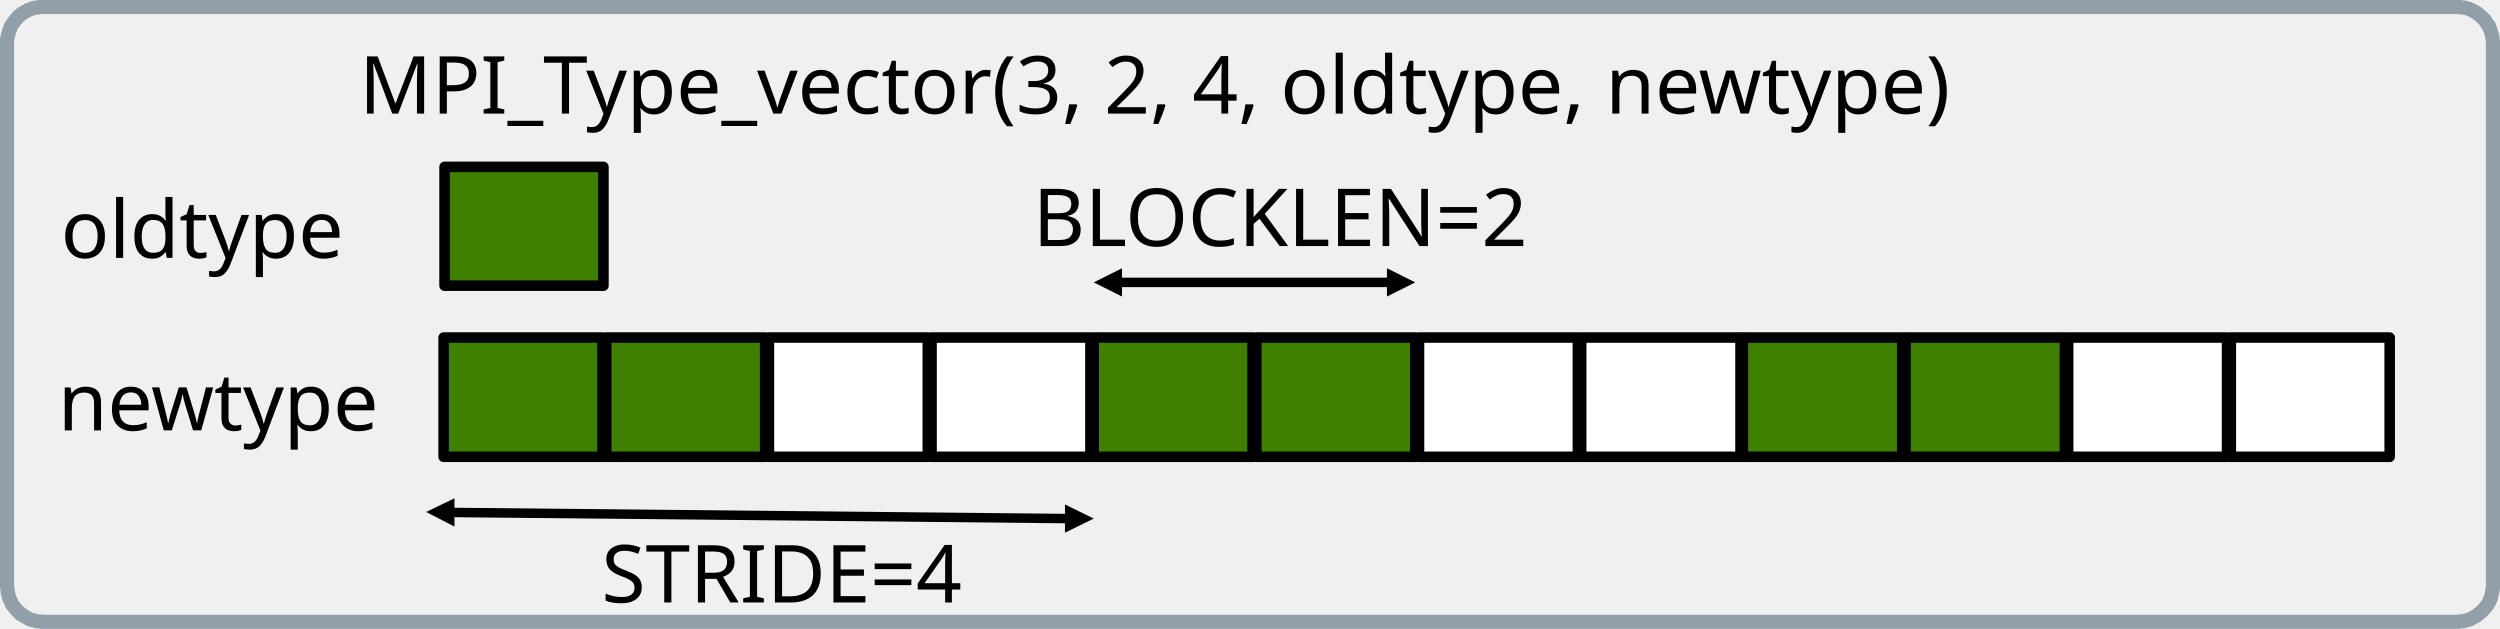
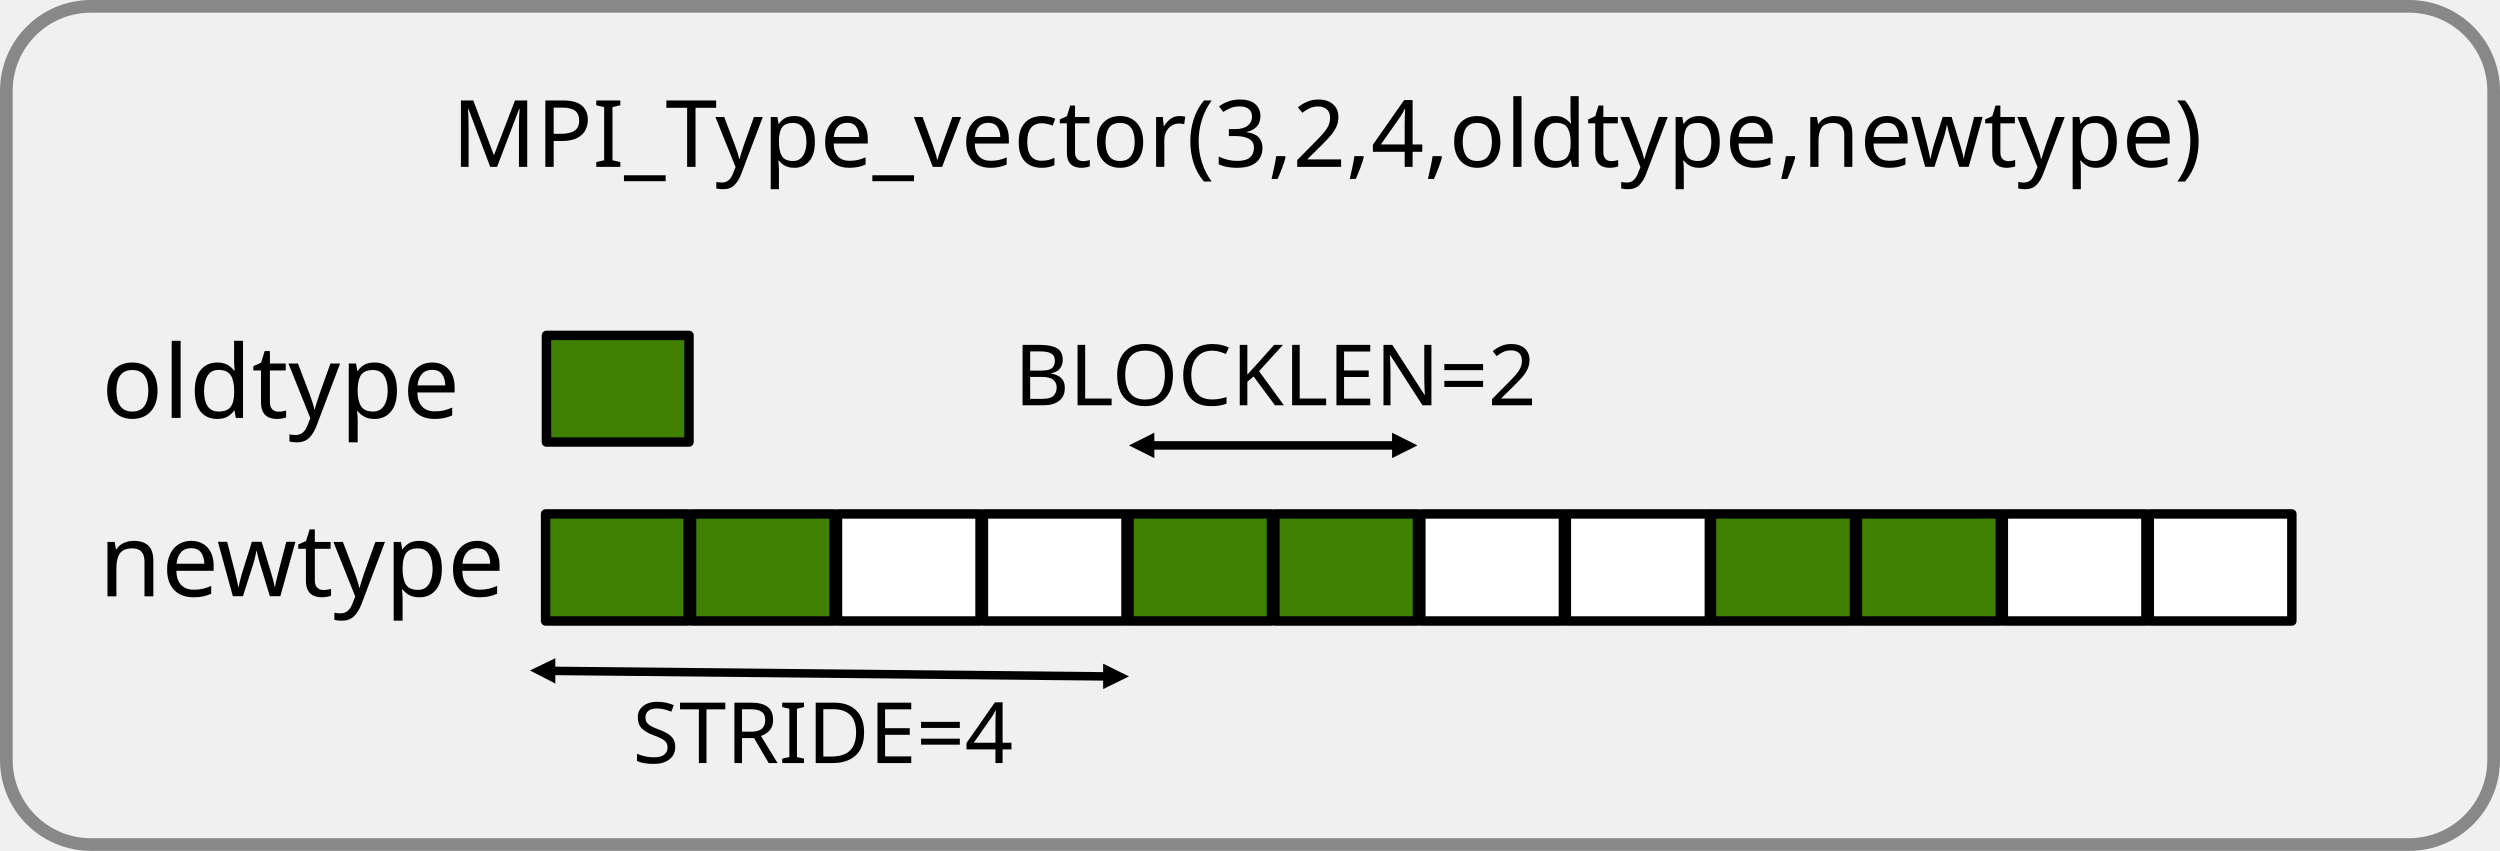
- <svg xmlns="http://www.w3.org/2000/svg" viewBox="0 0 707.066 177.866" height="177.866" width="707.066" xml:space="preserve" id="svg2" version="1.1">
-   <defs id="defs6">
-     <clipPath id="clipPath18" clipPathUnits="userSpaceOnUse">
-       <path style="clip-rule:evenodd" id="path16" d="M 0,-0.2 H 793.6 V 595 H 0 Z" />
-     </clipPath>
-   </defs>
-   <g transform="matrix(1.333333,0,0,-1.333333,-175.6001,404.5332)" id="g10">
+ <svg xmlns="http://www.w3.org/2000/svg" viewBox="0 0 787.968 268.187" height="268.187" width="787.968" xml:space="preserve" id="svg2" version="1.1">
+   <defs id="defs6" />
+   <g transform="matrix(1.333333,0,0,-1.333333,-130.2791,455.0554)" id="g10">
    <g id="g12">
-       <g clip-path="url(#clipPath18)" id="g14">
-         <g id="g22" />
-         <g id="g24" />
-         <g id="g26">
-           <path id="path28" style="fill:none;stroke:#939fa8;stroke-width:3;stroke-linecap:butt;stroke-linejoin:miter;stroke-miterlimit:7.661;stroke-dasharray:none;stroke-opacity:1" d="m 133.2,294.3 v 0 0.4 0.4 l 0.1,0.4 0.1,0.4 0.1,0.4 0.1,0.3 0.1,0.4 0.2,0.4 0.1,0.4 0.2,0.3 0.2,0.3 0.3,0.4 0.2,0.3 0.3,0.3 0.2,0.3 0.3,0.3 0.3,0.2 0.3,0.3 0.4,0.2 0.3,0.2 0.4,0.2 0.3,0.2 0.4,0.1 0.4,0.2 0.4,0.1 0.4,0.1 h 0.4 l 0.4,0.1 h 0.4 0.4 511.9 v 0 h 0.4 0.4 l 0.4,-0.1 h 0.4 l 0.4,-0.1 0.4,-0.1 0.4,-0.2 0.3,-0.1 0.4,-0.2 0.3,-0.2 0.4,-0.2 0.3,-0.2 0.3,-0.3 0.3,-0.2 0.3,-0.3 0.3,-0.3 0.3,-0.3 0.2,-0.3 0.2,-0.4 0.3,-0.3 0.2,-0.3 0.1,-0.4 0.2,-0.4 0.1,-0.4 0.1,-0.3 0.1,-0.4 0.1,-0.4 v -0.4 l 0.1,-0.4 v -0.4 -115.1 0 -0.4 l -0.1,-0.4 V 178 l -0.1,-0.4 -0.1,-0.4 -0.1,-0.4 -0.1,-0.4 -0.2,-0.3 -0.1,-0.4 -0.2,-0.3 -0.2,-0.4 -0.3,-0.3 -0.2,-0.3 -0.3,-0.3 -0.3,-0.3 -0.3,-0.3 -0.3,-0.2 -0.3,-0.3 -0.3,-0.2 -0.3,-0.2 -0.4,-0.2 -0.4,-0.2 -0.3,-0.2 -0.4,-0.1 -0.4,-0.1 -0.4,-0.1 -0.4,-0.1 h -0.4 l -0.4,-0.1 h -0.4 -511.9 v 0 h -0.4 l -0.4,0.1 h -0.4 l -0.4,0.1 -0.4,0.1 -0.4,0.1 -0.4,0.1 -0.4,0.2 -0.3,0.2 -0.4,0.2 -0.3,0.2 -0.3,0.2 -0.4,0.2 -0.2,0.3 -0.4,0.3 -0.2,0.3 -0.3,0.3 -0.2,0.3 -0.3,0.3 -0.2,0.3 -0.1,0.4 -0.2,0.4 -0.2,0.3 -0.1,0.4 -0.1,0.4 -0.1,0.4 -0.1,0.4 v 0.4 l -0.1,0.4 v 0.4 z" />
-         </g>
-         <g id="g30">
-           <path id="path32" style="fill:none;stroke:#939fa8;stroke-width:3;stroke-linecap:butt;stroke-linejoin:miter;stroke-miterlimit:7.661;stroke-dasharray:none;stroke-opacity:1" d="M 133.2,301.9 Z" />
-         </g>
-         <g id="g34">
-           <path id="path36" style="fill:none;stroke:#939fa8;stroke-width:3;stroke-linecap:butt;stroke-linejoin:miter;stroke-miterlimit:7.661;stroke-dasharray:none;stroke-opacity:1" d="M 660.5,171.5 Z" />
-         </g>
-         <g id="g38">
-           <text id="text42" style="font-variant:normal;font-weight:normal;font-size:17px;font-family:Carlito;-inkscape-font-specification:Carlito;writing-mode:lr-tb;fill:#000000;fill-opacity:1;fill-rule:nonzero;stroke:none" transform="matrix(1,0,0,-1,144.6,248.7)">
-             <tspan id="tspan40" y="0" x="0 8.976 12.869 21.845 27.625 35.309 44.285">oldtype</tspan>
-           </text>
-         </g>
-         <g id="g44">
-           <text id="text48" style="font-variant:normal;font-weight:normal;font-size:17px;font-family:Carlito;-inkscape-font-specification:Carlito;writing-mode:lr-tb;fill:#000000;fill-opacity:1;fill-rule:nonzero;stroke:none" transform="matrix(1,0,0,-1,144,212.1)">
-             <tspan id="tspan46" y="0" x="0 8.976 17.374 29.665 35.343 43.027 52.003">newtype</tspan>
-           </text>
-         </g>
-         <g id="g50">
-           <text id="text54" style="font-variant:normal;font-weight:normal;font-size:17px;font-family:Carlito;-inkscape-font-specification:Carlito;writing-mode:lr-tb;fill:#000000;fill-opacity:1;fill-rule:nonzero;stroke:none" transform="matrix(1,0,0,-1,207.9,279.3)">
-             <tspan id="tspan52" y="0" x="0 14.501 23.29 27.574 36.057 43.656 51.34 60.248 68.833 77.316 84.813 93.398 100.589 106.097 115.073 121.057 126.242 134.844 139.043 142.851 151.538 155.737 159.545 168.147 172.431 176.239 185.215 189.108 198.186 203.864 211.548 220.524 229.007 233.206 237.082 246.058 254.354 266.645 272.323 280.007 288.983 297.466">MPI_Type_vector(3, 2, 4, oldtype, newtype)</tspan>
-           </text>
-         </g>
-         <g id="g56">
-           <path id="path58" style="fill:none;stroke:#000000;stroke-width:2.009;stroke-linecap:butt;stroke-linejoin:miter;stroke-miterlimit:10;stroke-dasharray:none;stroke-opacity:1" d="M 227.7,194.7 358,193.4" />
-         </g>
-         <path id="path60" style="fill:#000000;fill-opacity:1;fill-rule:evenodd;stroke:none" d="m 222.1,194.8 6,2.9 v -6 z" />
-         <path id="path62" style="fill:#000000;fill-opacity:1;fill-rule:evenodd;stroke:none" d="m 363.7,193.4 -6.1,-3 v 6 z" />
-         <g id="g64">
-           <text id="text68" style="font-variant:normal;font-weight:normal;font-size:17px;font-family:Carlito;-inkscape-font-specification:Carlito;writing-mode:lr-tb;fill:#000000;fill-opacity:1;fill-rule:nonzero;stroke:none" transform="matrix(1,0,0,-1,259.3,175.6)">
-             <tspan id="tspan66" y="0" x="0 7.701 15.895 25.177 29.461 39.95 48.144 56.627">STRIDE=4</tspan>
-           </text>
-         </g>
-         <g id="g70">
+       <g id="g22" transform="translate(0.8819314)" />
+       <g id="g24" transform="translate(0.8819314)" />
+       <g id="g30" transform="translate(0.8819314)">
+         <path d="M 133.2,301.9 Z" style="fill:none;stroke:#939fa8;stroke-width:3;stroke-linecap:butt;stroke-linejoin:miter;stroke-miterlimit:7.661;stroke-dasharray:none;stroke-opacity:1" id="path32" />
+       </g>
+       <g id="g34" transform="translate(0.8819314,-12)">
+         <path d="M 660.5,171.5 Z" style="fill:none;stroke:#939fa8;stroke-width:3;stroke-linecap:butt;stroke-linejoin:miter;stroke-miterlimit:7.661;stroke-dasharray:none;stroke-opacity:1" id="path36" />
+       </g>
+       <g transform="translate(-20.84943,-6.587954)" id="g38">
+         <text transform="scale(1,-1)" id="text891" y="-249.08" x="142.577" style="font-style:normal;font-variant:normal;font-weight:normal;font-stretch:normal;font-size:30px;line-height:1.25;font-family:'noto sans';-inkscape-font-specification:'noto sans';letter-spacing:0px;word-spacing:0px;fill:#000000;fill-opacity:1;stroke:none;stroke-width:0.75" xml:space="preserve">
+           <tspan style="font-style:normal;font-variant:normal;font-weight:normal;font-stretch:normal;font-size:24px;font-family:'noto sans';-inkscape-font-specification:'noto sans, Normal';font-variant-ligatures:normal;font-variant-caps:normal;font-variant-numeric:normal;font-feature-settings:normal;text-align:start;writing-mode:lr-tb;text-anchor:start;stroke-width:0.75" y="-249.08" x="142.577" id="tspan889">oldtype</tspan>
+         </text>
+       </g>
+       <g id="g56" transform="translate(0.8819314,-12)">
+         <path d="M 227.7,194.7 358,193.4" style="fill:none;stroke:#000000;stroke-width:2.009;stroke-linecap:butt;stroke-linejoin:miter;stroke-miterlimit:10;stroke-dasharray:none;stroke-opacity:1" id="path58" />
+       </g>
+       <path d="m 222.982,182.8 6,2.9 v -6 z" style="fill:#000000;fill-opacity:1;fill-rule:evenodd;stroke:none" id="path60" />
+       <path d="m 364.582,181.4 -6.1,-3 v 6 z" style="fill:#000000;fill-opacity:1;fill-rule:evenodd;stroke:none" id="path62" />
+       <g id="g982" transform="translate(0,-7.5)">
+         <g transform="translate(0.8819314)" id="g70">
          <path id="path72" style="fill:none;stroke:#000000;stroke-width:2.009;stroke-linecap:butt;stroke-linejoin:miter;stroke-miterlimit:10;stroke-dasharray:none;stroke-opacity:1" d="m 369.3,243.5 h 57" />
        </g>
-         <path id="path74" style="fill:#000000;fill-opacity:1;fill-rule:evenodd;stroke:none" d="m 363.7,243.5 6,3 v -6 z" />
-         <path id="path76" style="fill:#000000;fill-opacity:1;fill-rule:evenodd;stroke:none" d="m 431.9,243.5 -6,-3 v 6 z" />
-         <g id="g78">
-           <text id="text82" style="font-variant:normal;font-weight:normal;font-size:17px;font-family:Carlito;-inkscape-font-specification:Carlito;writing-mode:lr-tb;fill:#000000;fill-opacity:1;fill-rule:nonzero;stroke:none" transform="matrix(1,0,0,-1,350.8,251.2)">
-             <tspan id="tspan80" y="0" x="0 9.197 15.997 27.285 36.363 45.254 52.445 60.741 71.723 80.206">BLOCKLEN=2</tspan>
-           </text>
-         </g>
-         <path id="path84" style="fill:#408000;fill-opacity:1;fill-rule:evenodd;stroke:none" d="M 242.8,242.8 H 226 V 268 h 33.7 v -25.2 z" />
-         <g id="g86">
-           <path id="path88" style="fill:none;stroke:#000000;stroke-width:2.236;stroke-linecap:butt;stroke-linejoin:round;stroke-miterlimit:10;stroke-dasharray:none;stroke-opacity:1" d="M 242.8,242.8 H 226 V 268 h 33.7 v -25.2 z" />
-         </g>
-         <path id="path90" style="fill:#408000;fill-opacity:1;fill-rule:evenodd;stroke:none" d="m 242.7,206.5 h -16.9 v 25.3 h 33.7 v -25.3 z" />
-         <g id="g92">
-           <path id="path94" style="fill:none;stroke:#000000;stroke-width:2.236;stroke-linecap:butt;stroke-linejoin:round;stroke-miterlimit:10;stroke-dasharray:none;stroke-opacity:1" d="m 242.7,206.5 h -16.9 v 25.3 h 33.7 v -25.3 z" />
-         </g>
-         <path id="path96" style="fill:#408000;fill-opacity:1;fill-rule:evenodd;stroke:none" d="m 277.2,206.5 h -16.9 v 25.3 H 294 v -25.3 z" />
-         <g id="g98">
-           <path id="path100" style="fill:none;stroke:#000000;stroke-width:2.236;stroke-linecap:butt;stroke-linejoin:round;stroke-miterlimit:10;stroke-dasharray:none;stroke-opacity:1" d="m 277.2,206.5 h -16.9 v 25.3 H 294 v -25.3 z" />
-         </g>
-         <path id="path102" style="fill:#ffffff;fill-opacity:1;fill-rule:evenodd;stroke:none" d="m 311.7,206.5 h -16.9 v 25.3 h 33.7 v -25.3 z" />
-         <g id="g104">
-           <path id="path106" style="fill:none;stroke:#000000;stroke-width:2.236;stroke-linecap:butt;stroke-linejoin:round;stroke-miterlimit:10;stroke-dasharray:none;stroke-opacity:1" d="m 311.7,206.5 h -16.9 v 25.3 h 33.7 v -25.3 z" />
-         </g>
-         <path id="path108" style="fill:#ffffff;fill-opacity:1;fill-rule:evenodd;stroke:none" d="m 346.2,206.5 h -16.9 v 25.3 H 363 v -25.3 z" />
-         <g id="g110">
-           <path id="path112" style="fill:none;stroke:#000000;stroke-width:2.236;stroke-linecap:butt;stroke-linejoin:round;stroke-miterlimit:10;stroke-dasharray:none;stroke-opacity:1" d="m 346.2,206.5 h -16.9 v 25.3 H 363 v -25.3 z" />
-         </g>
-         <path id="path114" style="fill:#408000;fill-opacity:1;fill-rule:evenodd;stroke:none" d="m 380.5,206.5 h -16.8 v 25.3 h 33.7 v -25.3 z" />
-         <g id="g116">
-           <path id="path118" style="fill:none;stroke:#000000;stroke-width:2.236;stroke-linecap:butt;stroke-linejoin:round;stroke-miterlimit:10;stroke-dasharray:none;stroke-opacity:1" d="m 380.5,206.5 h -16.8 v 25.3 h 33.7 v -25.3 z" />
-         </g>
-         <path id="path120" style="fill:#408000;fill-opacity:1;fill-rule:evenodd;stroke:none" d="m 415,206.5 h -16.8 v 25.3 h 33.7 v -25.3 z" />
-         <g id="g122">
-           <path id="path124" style="fill:none;stroke:#000000;stroke-width:2.236;stroke-linecap:butt;stroke-linejoin:round;stroke-miterlimit:10;stroke-dasharray:none;stroke-opacity:1" d="m 415,206.5 h -16.8 v 25.3 h 33.7 v -25.3 z" />
-         </g>
-         <path id="path126" style="fill:#ffffff;fill-opacity:1;fill-rule:evenodd;stroke:none" d="m 449.5,206.5 h -16.8 v 25.3 h 33.7 v -25.3 z" />
-         <g id="g128">
-           <path id="path130" style="fill:none;stroke:#000000;stroke-width:2.236;stroke-linecap:butt;stroke-linejoin:round;stroke-miterlimit:10;stroke-dasharray:none;stroke-opacity:1" d="m 449.5,206.5 h -16.8 v 25.3 h 33.7 v -25.3 z" />
-         </g>
-         <path id="path132" style="fill:#ffffff;fill-opacity:1;fill-rule:evenodd;stroke:none" d="m 484,206.5 h -16.9 v 25.3 h 33.8 v -25.3 z" />
-         <g id="g134">
-           <path id="path136" style="fill:none;stroke:#000000;stroke-width:2.236;stroke-linecap:butt;stroke-linejoin:round;stroke-miterlimit:10;stroke-dasharray:none;stroke-opacity:1" d="m 484,206.5 h -16.9 v 25.3 h 33.8 v -25.3 z" />
-         </g>
-         <path id="path138" style="fill:#408000;fill-opacity:1;fill-rule:evenodd;stroke:none" d="m 518.3,206.5 h -16.9 v 25.3 h 33.8 v -25.3 z" />
-         <g id="g140">
-           <path id="path142" style="fill:none;stroke:#000000;stroke-width:2.236;stroke-linecap:butt;stroke-linejoin:round;stroke-miterlimit:10;stroke-dasharray:none;stroke-opacity:1" d="m 518.3,206.5 h -16.9 v 25.3 h 33.8 v -25.3 z" />
-         </g>
-         <path id="path144" style="fill:#408000;fill-opacity:1;fill-rule:evenodd;stroke:none" d="m 552.8,206.5 h -16.9 v 25.3 h 33.8 v -25.3 z" />
-         <g id="g146">
-           <path id="path148" style="fill:none;stroke:#000000;stroke-width:2.236;stroke-linecap:butt;stroke-linejoin:round;stroke-miterlimit:10;stroke-dasharray:none;stroke-opacity:1" d="m 552.8,206.5 h -16.9 v 25.3 h 33.8 v -25.3 z" />
-         </g>
-         <path id="path150" style="fill:#ffffff;fill-opacity:1;fill-rule:evenodd;stroke:none" d="m 587.3,206.5 h -16.9 v 25.3 h 33.7 v -25.3 z" />
-         <g id="g152">
-           <path id="path154" style="fill:none;stroke:#000000;stroke-width:2.236;stroke-linecap:butt;stroke-linejoin:round;stroke-miterlimit:10;stroke-dasharray:none;stroke-opacity:1" d="m 587.3,206.5 h -16.9 v 25.3 h 33.7 v -25.3 z" />
-         </g>
-         <path id="path156" style="fill:#ffffff;fill-opacity:1;fill-rule:evenodd;stroke:none" d="m 621.8,206.5 h -16.9 v 25.3 h 33.7 v -25.3 z" />
-         <g id="g158">
-           <path id="path160" style="fill:none;stroke:#000000;stroke-width:2.236;stroke-linecap:butt;stroke-linejoin:round;stroke-miterlimit:10;stroke-dasharray:none;stroke-opacity:1" d="m 621.8,206.5 h -16.9 v 25.3 h 33.7 v -25.3 z" />
-         </g>
+         <path id="path74" style="fill:#000000;fill-opacity:1;fill-rule:evenodd;stroke:none" d="m 364.582,243.5 6,3 v -6 z" />
+         <path id="path76" style="fill:#000000;fill-opacity:1;fill-rule:evenodd;stroke:none" d="m 432.782,243.5 -6,-3 v 6 z" />
      </g>
+       <path d="m 243.682,236.8 h -16.8 V 262 h 33.7 v -25.2 z" style="fill:#408000;fill-opacity:1;fill-rule:evenodd;stroke:none" id="path84" />
+       <g id="g86" transform="translate(0.8819314,-6)">
+         <path d="M 242.8,242.8 H 226 V 268 h 33.7 v -25.2 z" style="fill:none;stroke:#000000;stroke-width:2.236;stroke-linecap:butt;stroke-linejoin:round;stroke-miterlimit:10;stroke-dasharray:none;stroke-opacity:1" id="path88" />
+       </g>
+       <path d="m 243.582,194.5 h -16.9 v 25.3 h 33.7 v -25.3 z" style="fill:#408000;fill-opacity:1;fill-rule:evenodd;stroke:none" id="path90" />
+       <g id="g92" transform="translate(0.8819314,-12)">
+         <path d="m 242.7,206.5 h -16.9 v 25.3 h 33.7 v -25.3 z" style="fill:none;stroke:#000000;stroke-width:2.236;stroke-linecap:butt;stroke-linejoin:round;stroke-miterlimit:10;stroke-dasharray:none;stroke-opacity:1" id="path94" />
+       </g>
+       <path d="m 278.082,194.5 h -16.9 v 25.3 h 33.7 v -25.3 z" style="fill:#408000;fill-opacity:1;fill-rule:evenodd;stroke:none" id="path96" />
+       <g id="g98" transform="translate(0.8819314,-12)">
+         <path d="m 277.2,206.5 h -16.9 v 25.3 H 294 v -25.3 z" style="fill:none;stroke:#000000;stroke-width:2.236;stroke-linecap:butt;stroke-linejoin:round;stroke-miterlimit:10;stroke-dasharray:none;stroke-opacity:1" id="path100" />
+       </g>
+       <path d="m 312.582,194.5 h -16.9 v 25.3 h 33.7 v -25.3 z" style="fill:#ffffff;fill-opacity:1;fill-rule:evenodd;stroke:none" id="path102" />
+       <g id="g104" transform="translate(0.8819314,-12)">
+         <path d="m 311.7,206.5 h -16.9 v 25.3 h 33.7 v -25.3 z" style="fill:none;stroke:#000000;stroke-width:2.236;stroke-linecap:butt;stroke-linejoin:round;stroke-miterlimit:10;stroke-dasharray:none;stroke-opacity:1" id="path106" />
+       </g>
+       <path d="m 347.082,194.5 h -16.9 v 25.3 h 33.7 v -25.3 z" style="fill:#ffffff;fill-opacity:1;fill-rule:evenodd;stroke:none" id="path108" />
+       <g id="g110" transform="translate(0.8819314,-12)">
+         <path d="m 346.2,206.5 h -16.9 v 25.3 H 363 v -25.3 z" style="fill:none;stroke:#000000;stroke-width:2.236;stroke-linecap:butt;stroke-linejoin:round;stroke-miterlimit:10;stroke-dasharray:none;stroke-opacity:1" id="path112" />
+       </g>
+       <path d="m 381.382,194.5 h -16.8 v 25.3 h 33.7 v -25.3 z" style="fill:#408000;fill-opacity:1;fill-rule:evenodd;stroke:none" id="path114" />
+       <g id="g116" transform="translate(0.8819314,-12)">
+         <path d="m 380.5,206.5 h -16.8 v 25.3 h 33.7 v -25.3 z" style="fill:none;stroke:#000000;stroke-width:2.236;stroke-linecap:butt;stroke-linejoin:round;stroke-miterlimit:10;stroke-dasharray:none;stroke-opacity:1" id="path118" />
+       </g>
+       <path d="m 415.882,194.5 h -16.8 v 25.3 h 33.7 v -25.3 z" style="fill:#408000;fill-opacity:1;fill-rule:evenodd;stroke:none" id="path120" />
+       <g id="g122" transform="translate(0.8819314,-12)">
+         <path d="m 415,206.5 h -16.8 v 25.3 h 33.7 v -25.3 z" style="fill:none;stroke:#000000;stroke-width:2.236;stroke-linecap:butt;stroke-linejoin:round;stroke-miterlimit:10;stroke-dasharray:none;stroke-opacity:1" id="path124" />
+       </g>
+       <path d="m 450.382,194.5 h -16.8 v 25.3 h 33.7 v -25.3 z" style="fill:#ffffff;fill-opacity:1;fill-rule:evenodd;stroke:none" id="path126" />
+       <g id="g128" transform="translate(0.8819314,-12)">
+         <path d="m 449.5,206.5 h -16.8 v 25.3 h 33.7 v -25.3 z" style="fill:none;stroke:#000000;stroke-width:2.236;stroke-linecap:butt;stroke-linejoin:round;stroke-miterlimit:10;stroke-dasharray:none;stroke-opacity:1" id="path130" />
+       </g>
+       <path d="m 484.882,194.5 h -16.9 v 25.3 h 33.8 v -25.3 z" style="fill:#ffffff;fill-opacity:1;fill-rule:evenodd;stroke:none" id="path132" />
+       <g id="g134" transform="translate(0.8819314,-12)">
+         <path d="m 484,206.5 h -16.9 v 25.3 h 33.8 v -25.3 z" style="fill:none;stroke:#000000;stroke-width:2.236;stroke-linecap:butt;stroke-linejoin:round;stroke-miterlimit:10;stroke-dasharray:none;stroke-opacity:1" id="path136" />
+       </g>
+       <path d="m 519.182,194.5 h -16.9 v 25.3 h 33.8 v -25.3 z" style="fill:#408000;fill-opacity:1;fill-rule:evenodd;stroke:none" id="path138" />
+       <g id="g140" transform="translate(0.8819314,-12)">
+         <path d="m 518.3,206.5 h -16.9 v 25.3 h 33.8 v -25.3 z" style="fill:none;stroke:#000000;stroke-width:2.236;stroke-linecap:butt;stroke-linejoin:round;stroke-miterlimit:10;stroke-dasharray:none;stroke-opacity:1" id="path142" />
+       </g>
+       <path d="m 553.682,194.5 h -16.9 v 25.3 h 33.8 v -25.3 z" style="fill:#408000;fill-opacity:1;fill-rule:evenodd;stroke:none" id="path144" />
+       <g id="g146" transform="translate(0.8819314,-12)">
+         <path d="m 552.8,206.5 h -16.9 v 25.3 h 33.8 v -25.3 z" style="fill:none;stroke:#000000;stroke-width:2.236;stroke-linecap:butt;stroke-linejoin:round;stroke-miterlimit:10;stroke-dasharray:none;stroke-opacity:1" id="path148" />
+       </g>
+       <path d="m 588.182,194.5 h -16.9 v 25.3 h 33.7 v -25.3 z" style="fill:#ffffff;fill-opacity:1;fill-rule:evenodd;stroke:none" id="path150" />
+       <g id="g152" transform="translate(0.8819314,-12)">
+         <path d="m 587.3,206.5 h -16.9 v 25.3 h 33.7 v -25.3 z" style="fill:none;stroke:#000000;stroke-width:2.236;stroke-linecap:butt;stroke-linejoin:round;stroke-miterlimit:10;stroke-dasharray:none;stroke-opacity:1" id="path154" />
+       </g>
+       <path d="m 622.682,194.5 h -16.9 v 25.3 h 33.7 v -25.3 z" style="fill:#ffffff;fill-opacity:1;fill-rule:evenodd;stroke:none" id="path156" />
+       <g id="g158" transform="translate(0.8819314,-12)">
+         <path d="m 621.8,206.5 h -16.9 v 25.3 h 33.7 v -25.3 z" style="fill:none;stroke:#000000;stroke-width:2.236;stroke-linecap:butt;stroke-linejoin:round;stroke-miterlimit:10;stroke-dasharray:none;stroke-opacity:1" id="path160" />
+       </g>
+       <text transform="scale(1,-1)" id="text895" y="-200.333" x="121.068" style="font-style:normal;font-variant:normal;font-weight:normal;font-stretch:normal;font-size:22px;line-height:1.25;font-family:'noto sans';-inkscape-font-specification:'noto sans, Normal';font-variant-ligatures:normal;font-variant-caps:normal;font-variant-numeric:normal;font-feature-settings:normal;text-align:start;letter-spacing:0px;word-spacing:0px;writing-mode:lr-tb;text-anchor:start;fill:#000000;fill-opacity:1;stroke:none;stroke-width:0.75" xml:space="preserve">
+         <tspan style="font-style:normal;font-variant:normal;font-weight:normal;font-stretch:normal;font-size:24px;font-family:'noto sans';-inkscape-font-specification:'noto sans, Normal';font-variant-ligatures:normal;font-variant-caps:normal;font-variant-numeric:normal;font-feature-settings:normal;text-align:start;writing-mode:lr-tb;text-anchor:start;stroke-width:0.75" y="-200.333" x="121.068" id="tspan893">newtype</tspan>
+       </text>
+       <text xml:space="preserve" style="font-style:normal;font-variant:normal;font-weight:500;font-stretch:normal;font-size:22px;line-height:1.25;font-family:'noto sans';-inkscape-font-specification:'noto sans, Medium';font-variant-ligatures:normal;font-variant-caps:normal;font-variant-numeric:normal;font-feature-settings:normal;text-align:start;letter-spacing:0px;word-spacing:0px;writing-mode:lr-tb;text-anchor:start;fill:#000000;fill-opacity:1;stroke:none;stroke-width:0.75" x="204.529" y="-301.841" id="text968" transform="scale(1,-1)">
+         <tspan id="tspan966" x="204.529" y="-301.841" style="font-style:normal;font-variant:normal;font-weight:500;font-stretch:normal;font-size:22px;font-family:'noto sans';-inkscape-font-specification:'noto sans, Medium';font-variant-ligatures:normal;font-variant-caps:normal;font-variant-numeric:normal;font-feature-settings:normal;text-align:start;writing-mode:lr-tb;text-anchor:start;stroke-width:0.75">MPI_Type_vector(3,2,4,oldtype,newtype)</tspan>
+       </text>
+       <text xml:space="preserve" style="font-style:normal;font-variant:normal;font-weight:normal;font-stretch:normal;font-size:22px;line-height:1.25;font-family:'noto sans';-inkscape-font-specification:'noto sans, Normal';font-variant-ligatures:normal;font-variant-caps:normal;font-variant-numeric:normal;font-feature-settings:normal;text-align:start;letter-spacing:0px;word-spacing:0px;writing-mode:lr-tb;text-anchor:start;fill:#000000;fill-opacity:1;stroke:none;stroke-width:0.75" x="337.495" y="-245.486" id="text972" transform="scale(1,-1)">
+         <tspan id="tspan970" x="337.495" y="-245.486" style="font-style:normal;font-variant:normal;font-weight:normal;font-stretch:normal;font-size:20px;font-family:'noto sans';-inkscape-font-specification:'noto sans, Normal';font-variant-ligatures:normal;font-variant-caps:normal;font-variant-numeric:normal;font-feature-settings:normal;text-align:start;writing-mode:lr-tb;text-anchor:start;stroke-width:0.75">BLOCKLEN=2</tspan>
+       </text>
+       <text xml:space="preserve" style="font-style:normal;font-variant:normal;font-weight:normal;font-stretch:normal;font-size:22px;line-height:1.25;font-family:'noto sans';-inkscape-font-specification:'noto sans, Normal';font-variant-ligatures:normal;font-variant-caps:normal;font-variant-numeric:normal;font-feature-settings:normal;text-align:start;letter-spacing:0px;word-spacing:0px;writing-mode:lr-tb;text-anchor:start;fill:#000000;fill-opacity:1;stroke:none;stroke-width:0.75" x="247.278" y="-160.91" id="text976" transform="scale(1,-1)">
+         <tspan id="tspan974" x="247.278" y="-160.91" style="font-style:normal;font-variant:normal;font-weight:normal;font-stretch:normal;font-size:20px;font-family:'noto sans';-inkscape-font-specification:'noto sans, Normal';font-variant-ligatures:normal;font-variant-caps:normal;font-variant-numeric:normal;font-feature-settings:normal;text-align:start;writing-mode:lr-tb;text-anchor:start;stroke-width:0.75">STRIDE=4</tspan>
+       </text>
+       <rect style="opacity:1;fill:none;stroke:#000000;stroke-width:3;stroke-linejoin:round;stroke-miterlimit:4;stroke-dasharray:none;stroke-opacity:0.43" id="rect984" width="587.976" height="198.141" x="99.209" y="-339.792" transform="scale(1,-1)" ry="19.99" rx="19.99" />
    </g>
  </g>
</svg>
